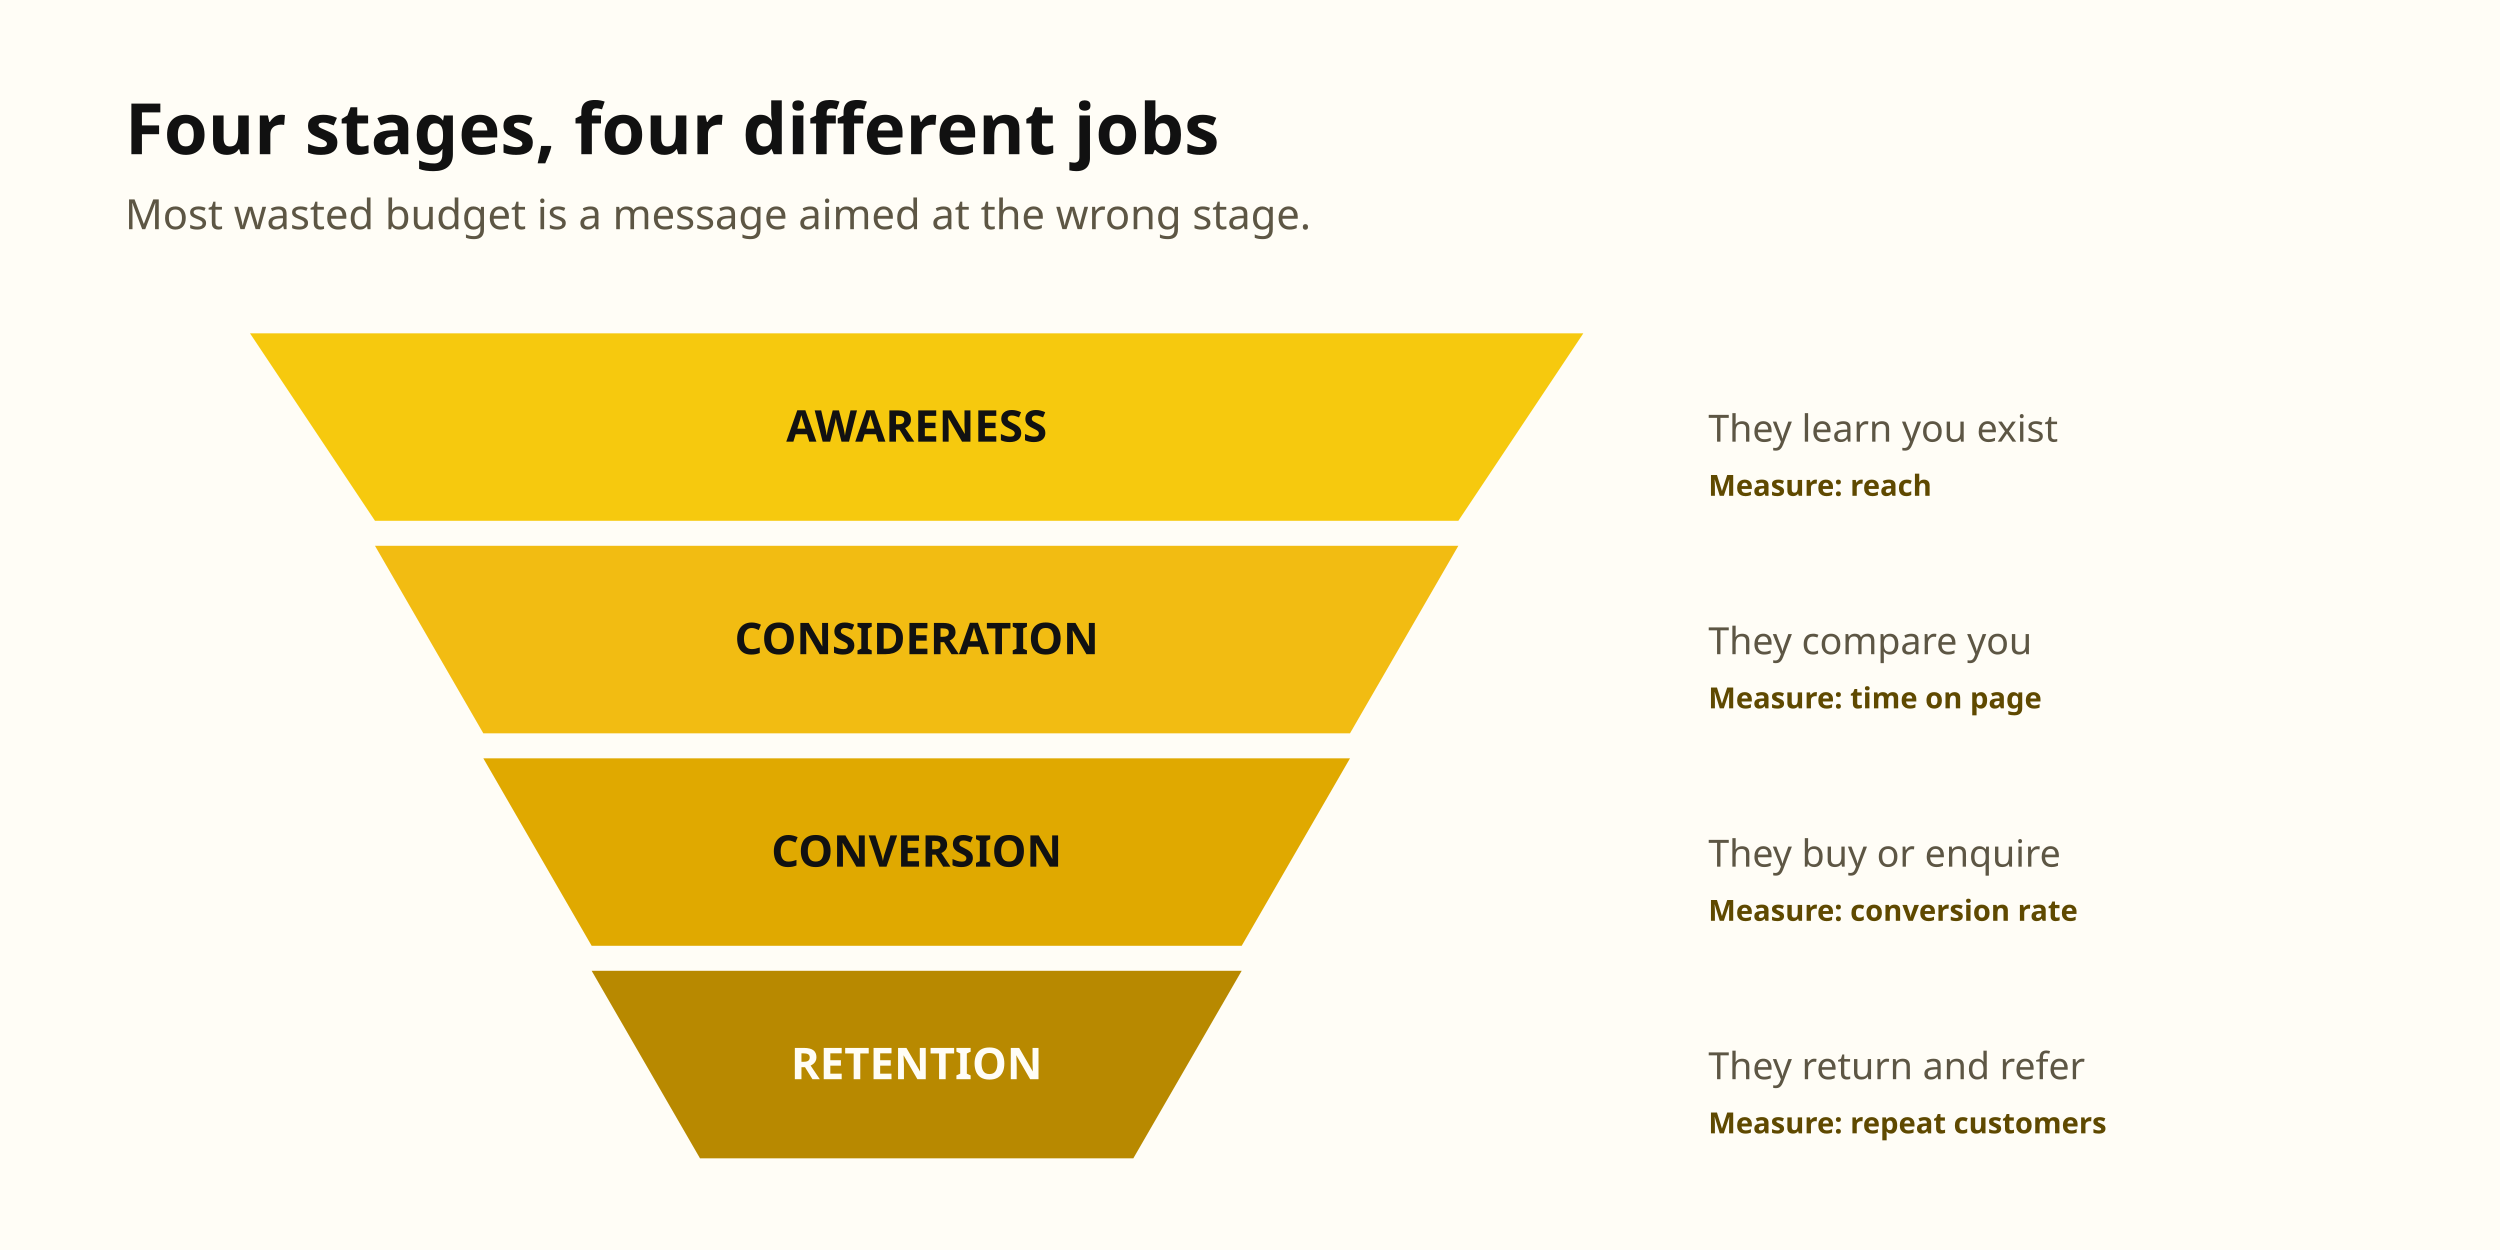
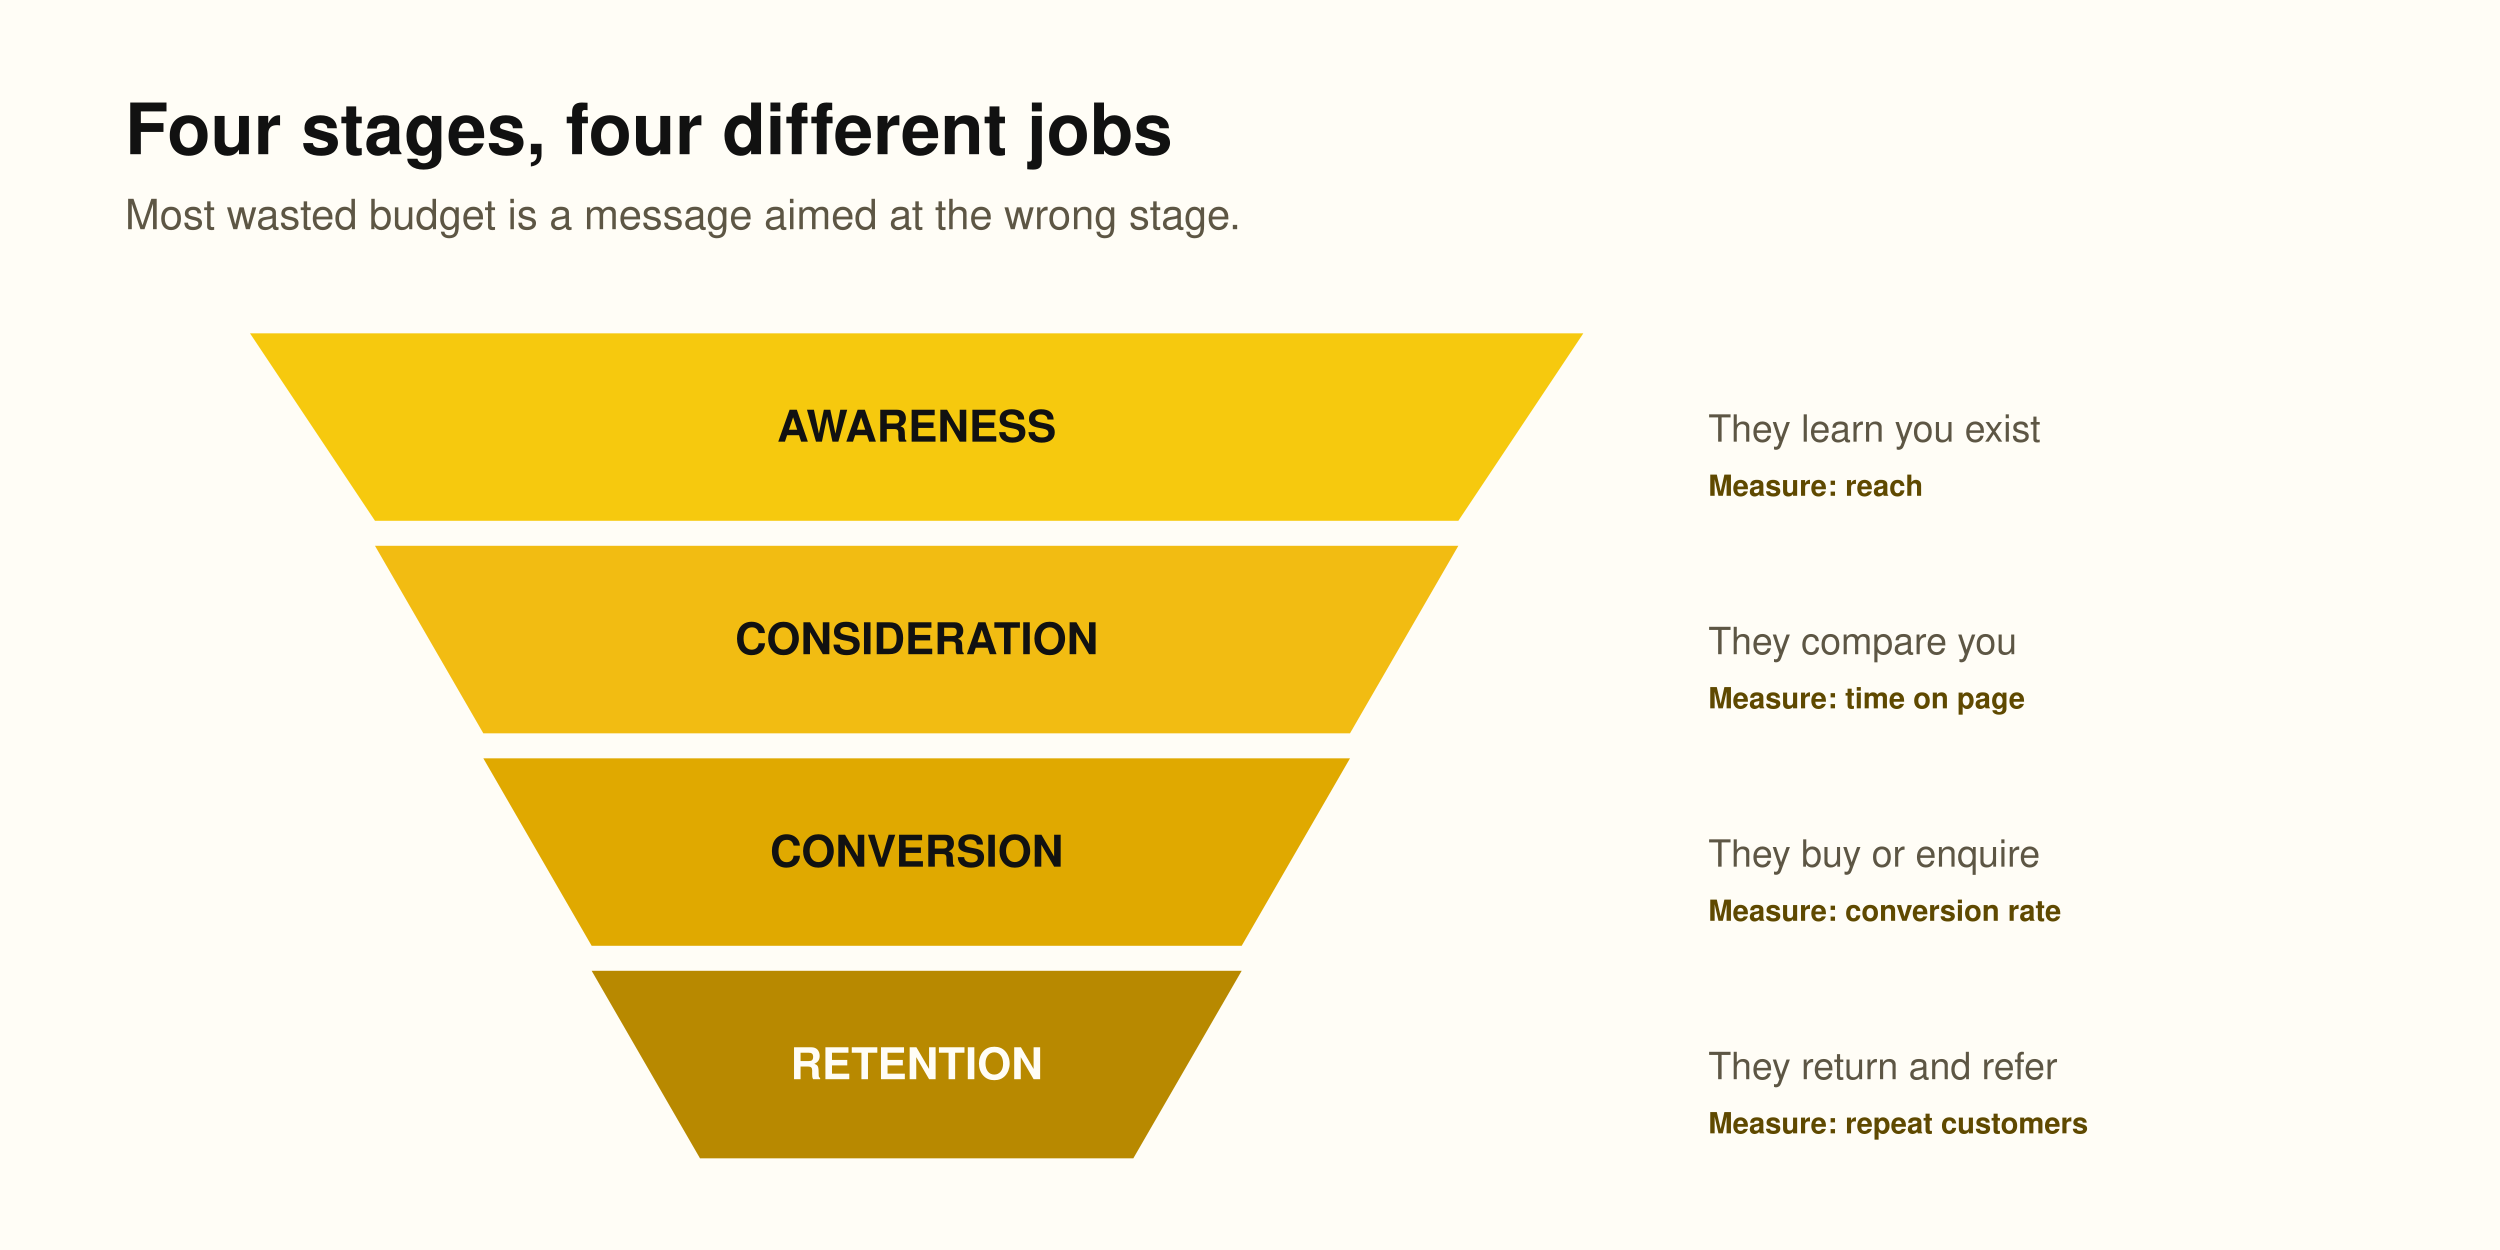
<svg xmlns="http://www.w3.org/2000/svg" viewBox="0 0 1200 600" width="1200" height="600" role="img" aria-label="Marketing funnel from awareness to retention with the metric that matters at each stage.">
  <rect width="1200" height="600" fill="#fffdf6" />
-   <g font-family="'Plus Jakarta Sans',sans-serif">
+   <g font-family="'Plus Jakarta Sans','Helvetica Neue',Helvetica,Arial,sans-serif">
    <text x="60" y="74" font-size="34" font-weight="800" fill="#111111">Four stages, four different jobs</text>
    <text x="60" y="110" font-size="20" fill="#5d5644">Most wasted budget is a message aimed at the wrong stage.</text>
    <path d="M120 160 H760 L700 250 H180 Z" fill="#f6c90e" />
    <path d="M180 262 H700 L648 352 H232 Z" fill="#f2bc12" />
    <path d="M232 364 H648 L596 454 H284 Z" fill="#e0a900" />
    <path d="M284 466 H596 L544 556 H336 Z" fill="#b88900" />
    <g font-size="21" font-weight="800" fill="#111111">
      <text x="440" y="212" text-anchor="middle">AWARENESS</text>
      <text x="440" y="314" text-anchor="middle">CONSIDERATION</text>
      <text x="440" y="416" text-anchor="middle">CONVERSION</text>
      <text x="440" y="518" text-anchor="middle" fill="#fffdf6">RETENTION</text>
    </g>
    <g font-size="18" fill="#5d5644">
      <text x="820" y="212">They learn you exist</text>
      <text x="820" y="314">They compare you</text>
      <text x="820" y="416">They buy or enquire</text>
      <text x="820" y="518">They return and refer</text>
    </g>
    <g font-size="14" font-weight="700" fill="#5f4900">
      <text x="820" y="238">Measure: reach</text>
      <text x="820" y="340">Measure: time on page</text>
      <text x="820" y="442">Measure: conversion rate</text>
      <text x="820" y="544">Measure: repeat customers</text>
    </g>
  </g>
</svg>
